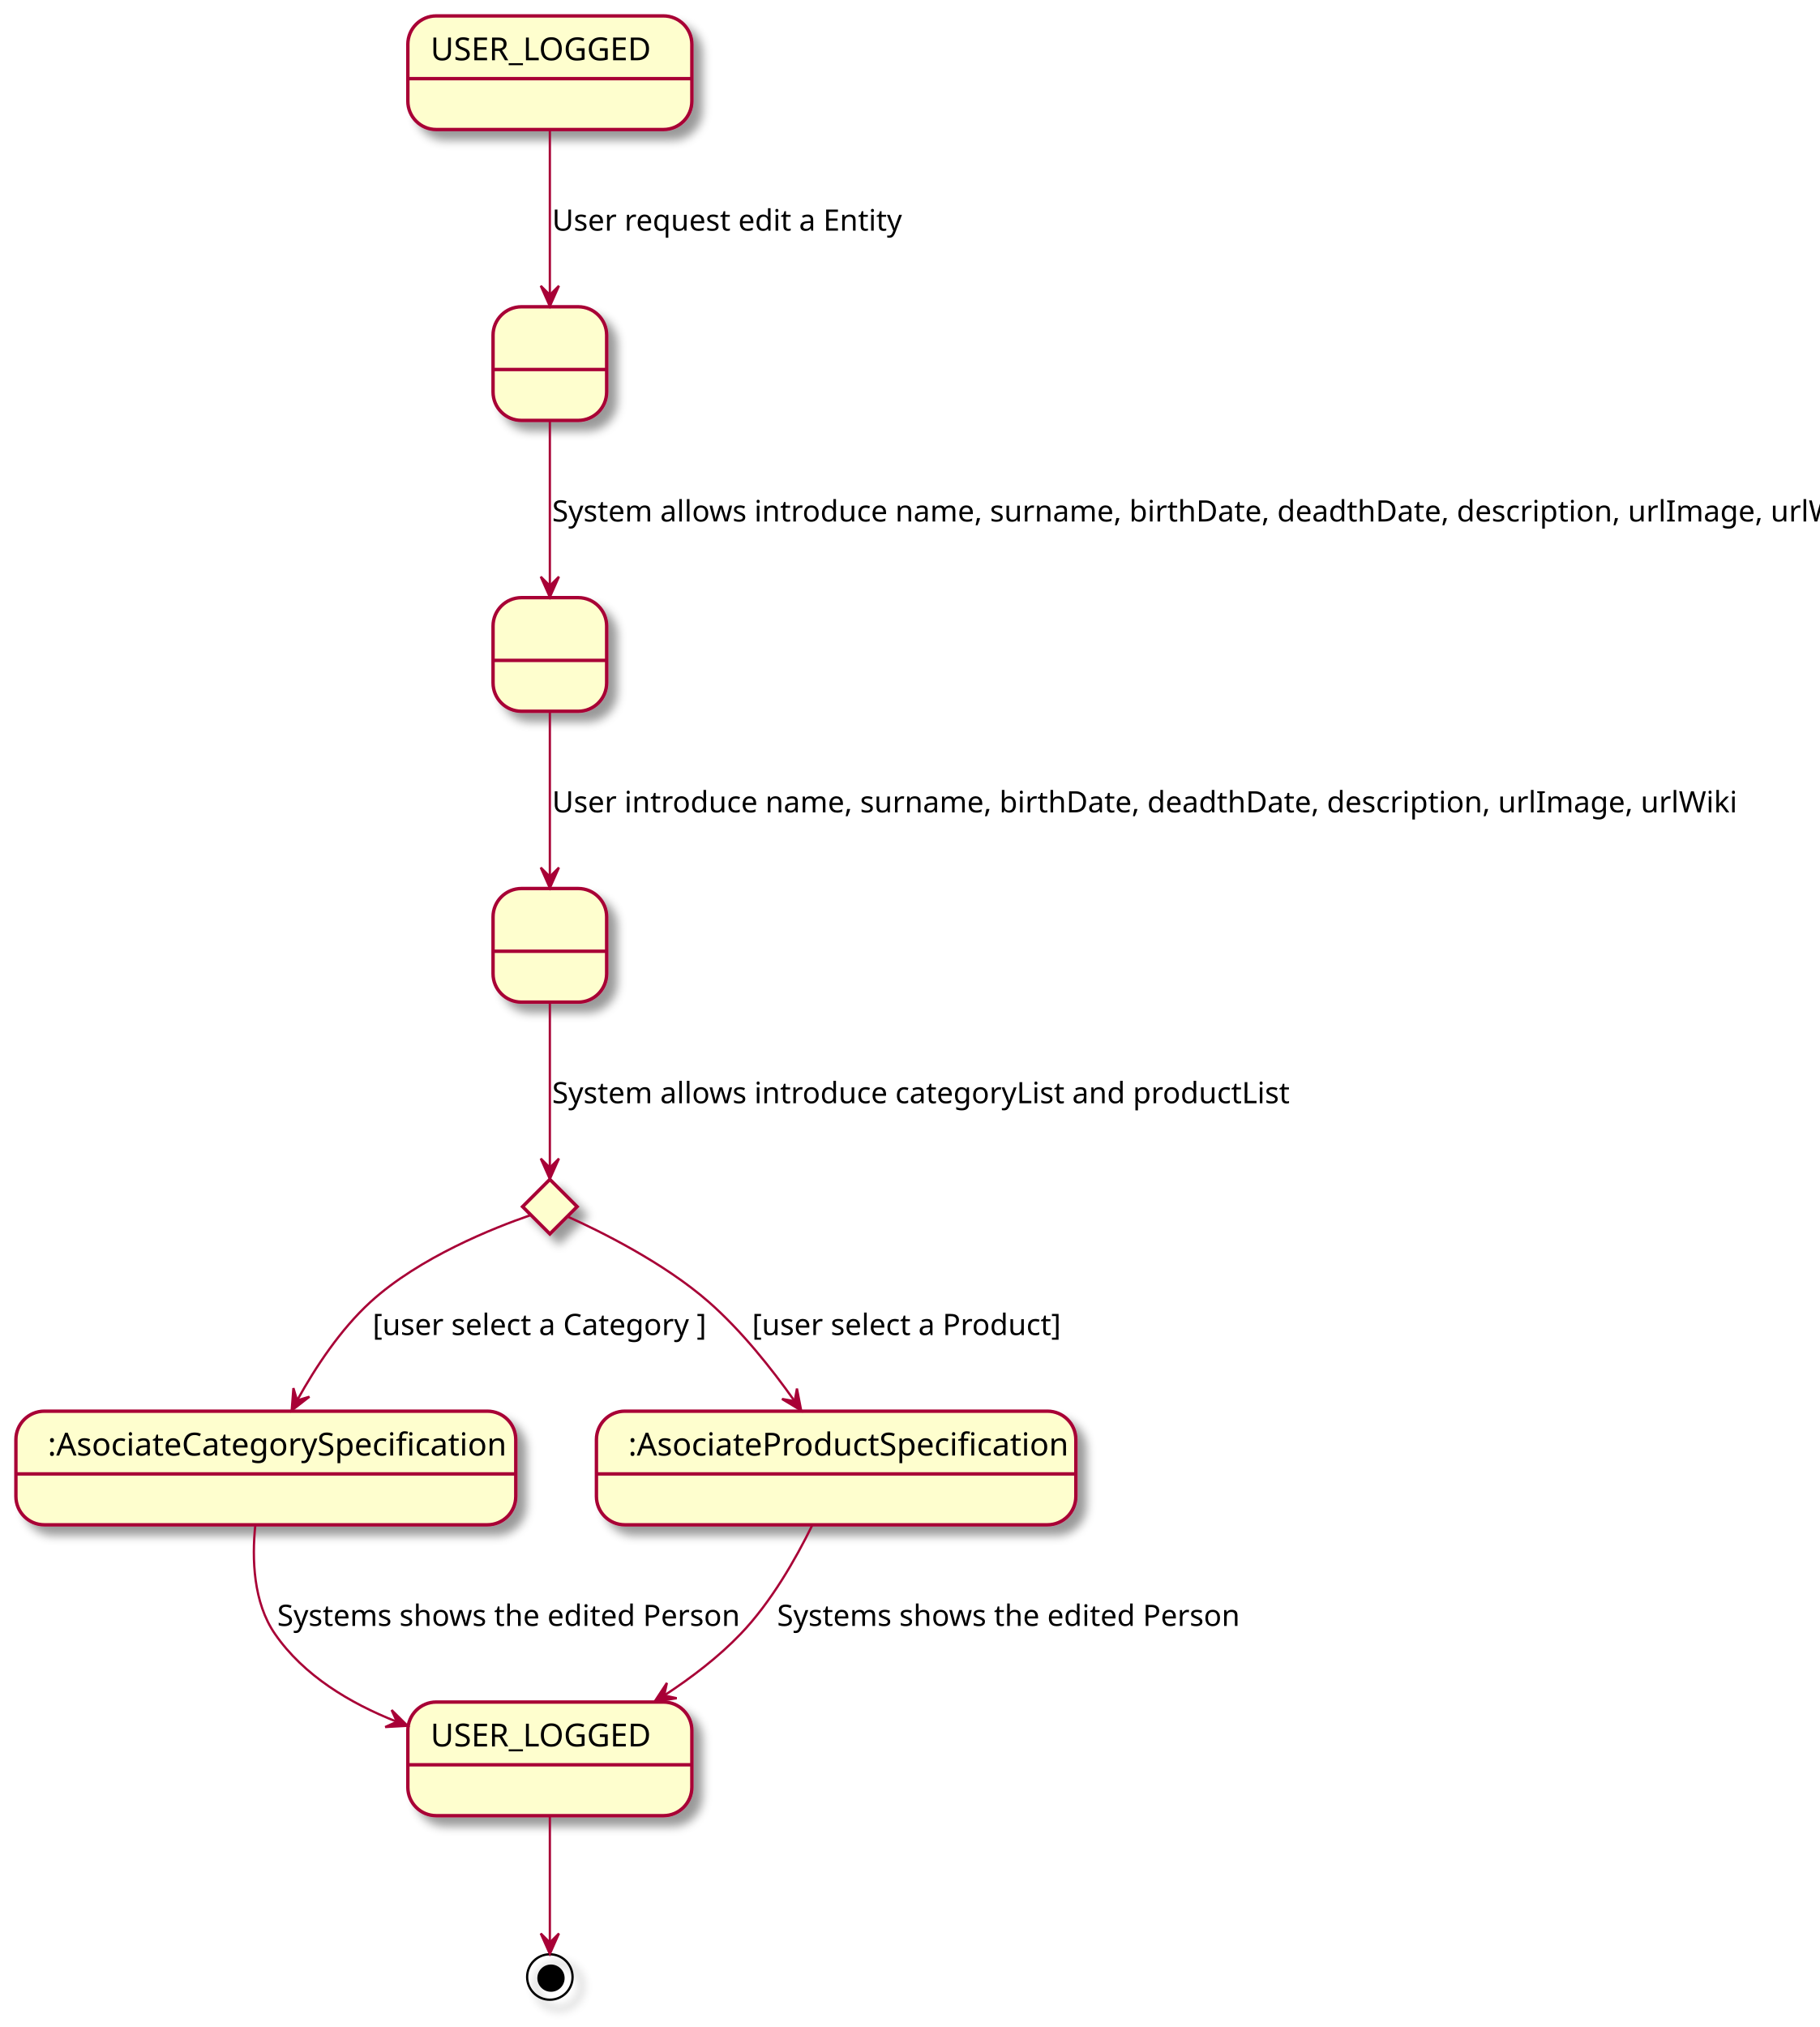
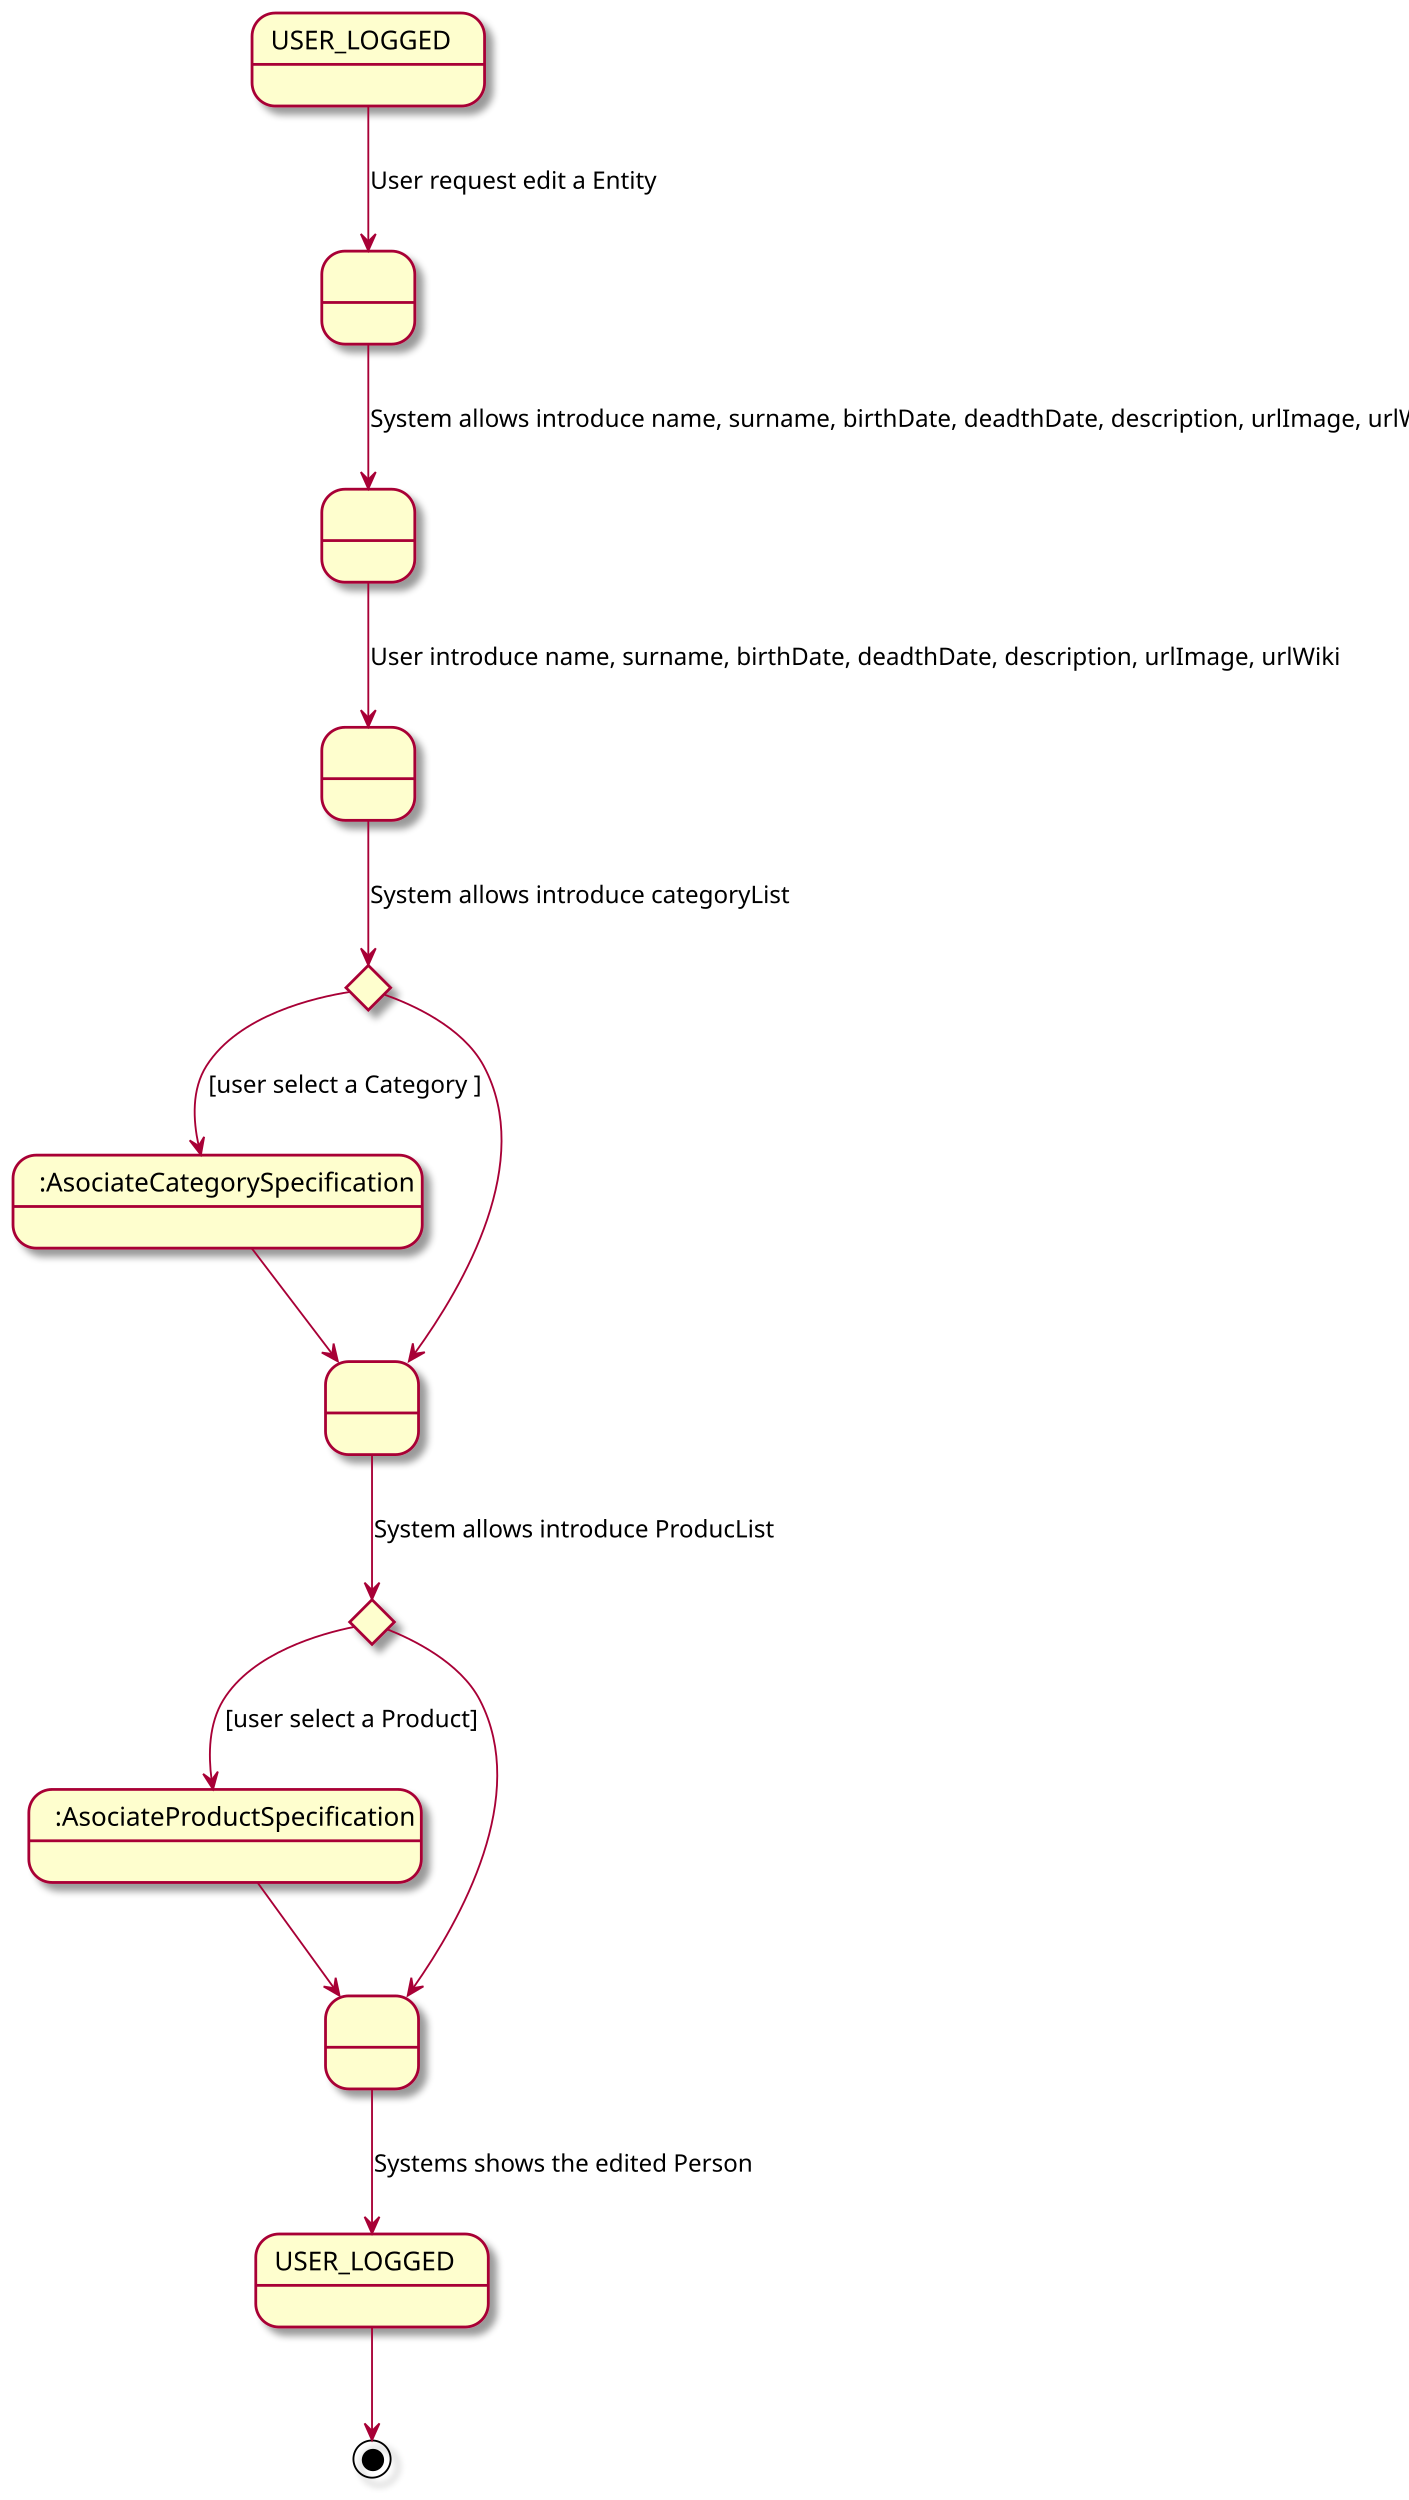
- <svg xmlns="http://www.w3.org/2000/svg" contentScriptType="application/ecmascript" contentStyleType="text/css" height="892px" preserveAspectRatio="none" style="width:801px;height:892px;background:#FFFFFF;" version="1.1" viewBox="0 0 801 892" width="801px" zoomAndPan="magnify">
+ <svg xmlns="http://www.w3.org/2000/svg" contentScriptType="application/ecmascript" contentStyleType="text/css" height="1344px" preserveAspectRatio="none" style="width:757px;height:1344px;background:#FFFFFF;" version="1.1" viewBox="0 0 757 1344" width="757px" zoomAndPan="magnify">
  <defs>
-     <filter height="300%" id="f1ed20u6te0nft" width="300%" x="-1" y="-1">
+     <filter height="300%" id="f1i42szdedjbrj" width="300%" x="-1" y="-1">
      <feGaussianBlur result="blurOut" stdDeviation="2.0" />
      <feColorMatrix in="blurOut" result="blurOut2" type="matrix" values="0 0 0 0 0 0 0 0 0 0 0 0 0 0 0 0 0 0 .4 0" />
      <feOffset dx="4.0" dy="4.0" in="blurOut2" result="blurOut3" />
      <feBlend in="SourceGraphic" in2="blurOut3" mode="normal" />
    </filter>
  </defs>
  <g>
    <g id="State1">
-       <rect fill="#FEFECE" filter="url(#f1ed20u6te0nft)" height="50" rx="12.5" ry="12.5" style="stroke:#A80036;stroke-width:1.5;" width="50" x="217" y="135" />
-       <line style="stroke:#A80036;stroke-width:1.5;" x1="217" x2="267" y1="162.609" y2="162.609" />
-       <text fill="#000000" font-family="sans-serif" font-size="14" lengthAdjust="spacing" textLength="0" x="244" y="154.533" />
+       <rect fill="#FEFECE" filter="url(#f1i42szdedjbrj)" height="50" rx="12.5" ry="12.5" style="stroke:#A80036;stroke-width:1.5;" width="50" x="173" y="135" />
+       <line style="stroke:#A80036;stroke-width:1.5;" x1="173" x2="223" y1="162.609" y2="162.609" />
+       <text fill="#000000" font-family="sans-serif" font-size="14" lengthAdjust="spacing" textLength="0" x="200" y="154.533" />
    </g>
    <g id="State2">
-       <rect fill="#FEFECE" filter="url(#f1ed20u6te0nft)" height="50" rx="12.5" ry="12.5" style="stroke:#A80036;stroke-width:1.5;" width="50" x="217" y="263" />
-       <line style="stroke:#A80036;stroke-width:1.5;" x1="217" x2="267" y1="290.609" y2="290.609" />
-       <text fill="#000000" font-family="sans-serif" font-size="14" lengthAdjust="spacing" textLength="0" x="244" y="282.533" />
+       <rect fill="#FEFECE" filter="url(#f1i42szdedjbrj)" height="50" rx="12.5" ry="12.5" style="stroke:#A80036;stroke-width:1.5;" width="50" x="173" y="263" />
+       <line style="stroke:#A80036;stroke-width:1.5;" x1="173" x2="223" y1="290.609" y2="290.609" />
+       <text fill="#000000" font-family="sans-serif" font-size="14" lengthAdjust="spacing" textLength="0" x="200" y="282.533" />
    </g>
    <g id="State4">
-       <rect fill="#FEFECE" filter="url(#f1ed20u6te0nft)" height="50" rx="12.5" ry="12.5" style="stroke:#A80036;stroke-width:1.5;" width="220" x="7" y="621" />
+       <rect fill="#FEFECE" filter="url(#f1i42szdedjbrj)" height="50" rx="12.5" ry="12.5" style="stroke:#A80036;stroke-width:1.5;" width="220" x="7" y="621" />
      <line style="stroke:#A80036;stroke-width:1.5;" x1="7" x2="227" y1="648.609" y2="648.609" />
      <text fill="#000000" font-family="sans-serif" font-size="14" lengthAdjust="spacing" textLength="196" x="21" y="640.533">:AsociateCategorySpecification</text>
    </g>
-     <g id="State5">
-       <rect fill="#FEFECE" filter="url(#f1ed20u6te0nft)" height="50" rx="12.5" ry="12.5" style="stroke:#A80036;stroke-width:1.5;" width="211" x="262.5" y="621" />
-       <line style="stroke:#A80036;stroke-width:1.5;" x1="262.5" x2="473.5" y1="648.609" y2="648.609" />
-       <text fill="#000000" font-family="sans-serif" font-size="14" lengthAdjust="spacing" textLength="187" x="276.5" y="640.533">:AsociateProductSpecification</text>
+     <g id="State6">
+       <rect fill="#FEFECE" filter="url(#f1i42szdedjbrj)" height="50" rx="12.5" ry="12.5" style="stroke:#A80036;stroke-width:1.5;" width="211" x="15.5" y="962" />
+       <line style="stroke:#A80036;stroke-width:1.5;" x1="15.5" x2="226.5" y1="989.609" y2="989.609" />
+       <text fill="#000000" font-family="sans-serif" font-size="14" lengthAdjust="spacing" textLength="187" x="29.5" y="981.533">:AsociateProductSpecification</text>
    </g>
    <g id="State3">
-       <rect fill="#FEFECE" filter="url(#f1ed20u6te0nft)" height="50" rx="12.5" ry="12.5" style="stroke:#A80036;stroke-width:1.5;" width="50" x="217" y="391" />
-       <line style="stroke:#A80036;stroke-width:1.5;" x1="217" x2="267" y1="418.609" y2="418.609" />
-       <text fill="#000000" font-family="sans-serif" font-size="14" lengthAdjust="spacing" textLength="0" x="244" y="410.533" />
+       <rect fill="#FEFECE" filter="url(#f1i42szdedjbrj)" height="50" rx="12.5" ry="12.5" style="stroke:#A80036;stroke-width:1.5;" width="50" x="173" y="391" />
+       <line style="stroke:#A80036;stroke-width:1.5;" x1="173" x2="223" y1="418.609" y2="418.609" />
+       <text fill="#000000" font-family="sans-serif" font-size="14" lengthAdjust="spacing" textLength="0" x="200" y="410.533" />
+     </g>
+     <g id="State5">
+       <rect fill="#FEFECE" filter="url(#f1i42szdedjbrj)" height="50" rx="12.5" ry="12.5" style="stroke:#A80036;stroke-width:1.5;" width="50" x="175" y="732" />
+       <line style="stroke:#A80036;stroke-width:1.5;" x1="175" x2="225" y1="759.609" y2="759.609" />
+       <text fill="#000000" font-family="sans-serif" font-size="14" lengthAdjust="spacing" textLength="0" x="202" y="751.533" />
+     </g>
+     <g id="State7">
+       <rect fill="#FEFECE" filter="url(#f1i42szdedjbrj)" height="50" rx="12.5" ry="12.5" style="stroke:#A80036;stroke-width:1.5;" width="50" x="175" y="1073" />
+       <line style="stroke:#A80036;stroke-width:1.5;" x1="175" x2="225" y1="1100.609" y2="1100.609" />
+       <text fill="#000000" font-family="sans-serif" font-size="14" lengthAdjust="spacing" textLength="0" x="202" y="1092.533" />
    </g>
    <g id="USER_LOGGED_START">
-       <rect fill="#FEFECE" filter="url(#f1ed20u6te0nft)" height="50" rx="12.5" ry="12.5" style="stroke:#A80036;stroke-width:1.5;" width="125" x="179.5" y="7" />
-       <line style="stroke:#A80036;stroke-width:1.5;" x1="179.5" x2="304.5" y1="34.609" y2="34.609" />
-       <text fill="#000000" font-family="sans-serif" font-size="14" lengthAdjust="spacing" textLength="105" x="189.5" y="26.533">USER_LOGGED</text>
+       <rect fill="#FEFECE" filter="url(#f1i42szdedjbrj)" height="50" rx="12.5" ry="12.5" style="stroke:#A80036;stroke-width:1.5;" width="125" x="135.5" y="7" />
+       <line style="stroke:#A80036;stroke-width:1.5;" x1="135.5" x2="260.5" y1="34.609" y2="34.609" />
+       <text fill="#000000" font-family="sans-serif" font-size="14" lengthAdjust="spacing" textLength="105" x="145.5" y="26.533">USER_LOGGED</text>
    </g>
    <g id="USER_LOGGED_END">
-       <rect fill="#FEFECE" filter="url(#f1ed20u6te0nft)" height="50" rx="12.5" ry="12.5" style="stroke:#A80036;stroke-width:1.5;" width="125" x="179.5" y="749" />
-       <line style="stroke:#A80036;stroke-width:1.5;" x1="179.5" x2="304.5" y1="776.609" y2="776.609" />
-       <text fill="#000000" font-family="sans-serif" font-size="14" lengthAdjust="spacing" textLength="105" x="189.5" y="768.533">USER_LOGGED</text>
+       <rect fill="#FEFECE" filter="url(#f1i42szdedjbrj)" height="50" rx="12.5" ry="12.5" style="stroke:#A80036;stroke-width:1.5;" width="125" x="137.5" y="1201" />
+       <line style="stroke:#A80036;stroke-width:1.5;" x1="137.5" x2="262.5" y1="1228.609" y2="1228.609" />
+       <text fill="#000000" font-family="sans-serif" font-size="14" lengthAdjust="spacing" textLength="105" x="147.5" y="1220.533">USER_LOGGED</text>
    </g>
-     <polygon fill="#FEFECE" filter="url(#f1ed20u6te0nft)" points="242,519,254,531,242,543,230,531,242,519" style="stroke:#A80036;stroke-width:1.5;" />
-     <ellipse cx="242" cy="870" filter="url(#f1ed20u6te0nft)" rx="10" ry="10" style="stroke:#000000;stroke-width:1.0;fill:none;" />
-     <ellipse cx="242.5" cy="870.5" fill="#000000" rx="6" ry="6" style="stroke:none;stroke-width:1.0;" />
-     <path d="M242,57.29 C242,77.95 242,107.67 242,129.65 " fill="none" id="USER_LOGGED_START-to-State1" style="stroke:#A80036;stroke-width:1.0;" />
-     <polygon fill="#A80036" points="242,134.78,246,125.78,242,129.78,238,125.78,242,134.78" style="stroke:#A80036;stroke-width:1.0;" />
-     <text fill="#000000" font-family="sans-serif" font-size="13" lengthAdjust="spacing" textLength="148" x="243" y="101.495">User request edit a Entity</text>
-     <path d="M242,185.29 C242,205.95 242,235.67 242,257.65 " fill="none" id="State1-to-State2" style="stroke:#A80036;stroke-width:1.0;" />
-     <polygon fill="#A80036" points="242,262.78,246,253.78,242,257.78,238,253.78,242,262.78" style="stroke:#A80036;stroke-width:1.0;" />
-     <text fill="#000000" font-family="sans-serif" font-size="13" lengthAdjust="spacing" textLength="550" x="243" y="229.495">System allows introduce name, surname, birthDate, deadthDate, description, urlImage, urlWiki,</text>
-     <path d="M242,313.29 C242,333.95 242,363.67 242,385.65 " fill="none" id="State2-to-State3" style="stroke:#A80036;stroke-width:1.0;" />
-     <polygon fill="#A80036" points="242,390.78,246,381.78,242,385.78,238,381.78,242,390.78" style="stroke:#A80036;stroke-width:1.0;" />
-     <text fill="#000000" font-family="sans-serif" font-size="13" lengthAdjust="spacing" textLength="488" x="243" y="357.495">User introduce name, surname, birthDate, deadthDate, description, urlImage, urlWiki</text>
-     <path d="M242,441.24 C242,462.99 242,494.32 242,513.35 " fill="none" id="State3-to-d" style="stroke:#A80036;stroke-width:1.0;" />
-     <polygon fill="#A80036" points="242,518.84,246,509.84,242,513.84,238,509.84,242,518.84" style="stroke:#A80036;stroke-width:1.0;" />
-     <text fill="#000000" font-family="sans-serif" font-size="13" lengthAdjust="spacing" textLength="310" x="243" y="485.495">System allows introduce categoryList and productList</text>
-     <path d="M233.28,534.82 C217.69,540.2 184.67,553.19 163,573 C149.82,585.05 138.86,601.69 130.95,615.94 " fill="none" id="d-to-State4" style="stroke:#A80036;stroke-width:1.0;" />
-     <polygon fill="#A80036" points="128.39,620.67,136.181,614.645,130.762,616.269,129.139,610.85,128.39,620.67" style="stroke:#A80036;stroke-width:1.0;" />
-     <text fill="#000000" font-family="sans-serif" font-size="13" lengthAdjust="spacing" textLength="143" x="164" y="587.495">[user select a Category ]</text>
-     <path d="M249.98,535.45 C263.67,541.62 292.09,555.54 312,573 C326.35,585.58 339.6,602.28 349.61,616.42 " fill="none" id="d-to-State5" style="stroke:#A80036;stroke-width:1.0;" />
-     <polygon fill="#A80036" points="352.61,620.72,350.746,611.049,349.751,616.618,344.183,615.623,352.61,620.72" style="stroke:#A80036;stroke-width:1.0;" />
-     <text fill="#000000" font-family="sans-serif" font-size="13" lengthAdjust="spacing" textLength="132" x="331" y="587.495">[user select a Product]</text>
-     <path d="M112.37,671.06 C110.83,686.11 111.48,705.19 121,719 C133.63,737.33 153.99,749.51 174.44,757.58 " fill="none" id="State4-to-USER_LOGGED_END" style="stroke:#A80036;stroke-width:1.0;" />
-     <polygon fill="#A80036" points="179.36,759.45,172.363,752.519,174.685,757.677,169.526,759.999,179.36,759.45" style="stroke:#A80036;stroke-width:1.0;" />
-     <text fill="#000000" font-family="sans-serif" font-size="13" lengthAdjust="spacing" textLength="199" x="122" y="715.495">Systems shows the edited Person</text>
-     <path d="M357.45,671.26 C350.13,686.21 339.31,705.1 326,719 C316.28,729.15 304.3,738.28 292.46,746.03 " fill="none" id="State5-to-USER_LOGGED_END" style="stroke:#A80036;stroke-width:1.0;" />
-     <polygon fill="#A80036" points="288.1,748.82,297.834,747.318,292.306,746.116,293.508,740.588,288.1,748.82" style="stroke:#A80036;stroke-width:1.0;" />
-     <text fill="#000000" font-family="sans-serif" font-size="13" lengthAdjust="spacing" textLength="199" x="342" y="715.495">Systems shows the edited Person</text>
-     <path d="M242,799.21 C242,816.84 242,840.13 242,854.84 " fill="none" id="USER_LOGGED_END-to-*end" style="stroke:#A80036;stroke-width:1.0;" />
-     <polygon fill="#A80036" points="242,859.84,246,850.84,242,854.84,238,850.84,242,859.84" style="stroke:#A80036;stroke-width:1.0;" />
+     <polygon fill="#FEFECE" filter="url(#f1i42szdedjbrj)" points="198,519,210,531,198,543,186,531,198,519" style="stroke:#A80036;stroke-width:1.5;" />
+     <polygon fill="#FEFECE" filter="url(#f1i42szdedjbrj)" points="200,860,212,872,200,884,188,872,200,860" style="stroke:#A80036;stroke-width:1.5;" />
+     <ellipse cx="200" cy="1322" filter="url(#f1i42szdedjbrj)" rx="10" ry="10" style="stroke:#000000;stroke-width:1.0;fill:none;" />
+     <ellipse cx="200.5" cy="1322.5" fill="#000000" rx="6" ry="6" style="stroke:none;stroke-width:1.0;" />
+     <path d="M198,57.29 C198,77.95 198,107.67 198,129.65 " fill="none" id="USER_LOGGED_START-to-State1" style="stroke:#A80036;stroke-width:1.0;" />
+     <polygon fill="#A80036" points="198,134.78,202,125.78,198,129.78,194,125.78,198,134.78" style="stroke:#A80036;stroke-width:1.0;" />
+     <text fill="#000000" font-family="sans-serif" font-size="13" lengthAdjust="spacing" textLength="148" x="199" y="101.495">User request edit a Entity</text>
+     <path d="M198,185.29 C198,205.95 198,235.67 198,257.65 " fill="none" id="State1-to-State2" style="stroke:#A80036;stroke-width:1.0;" />
+     <polygon fill="#A80036" points="198,262.78,202,253.78,198,257.78,194,253.78,198,262.78" style="stroke:#A80036;stroke-width:1.0;" />
+     <text fill="#000000" font-family="sans-serif" font-size="13" lengthAdjust="spacing" textLength="550" x="199" y="229.495">System allows introduce name, surname, birthDate, deadthDate, description, urlImage, urlWiki,</text>
+     <path d="M198,313.29 C198,333.95 198,363.67 198,385.65 " fill="none" id="State2-to-State3" style="stroke:#A80036;stroke-width:1.0;" />
+     <polygon fill="#A80036" points="198,390.78,202,381.78,198,385.78,194,381.78,198,390.78" style="stroke:#A80036;stroke-width:1.0;" />
+     <text fill="#000000" font-family="sans-serif" font-size="13" lengthAdjust="spacing" textLength="488" x="199" y="357.495">User introduce name, surname, birthDate, deadthDate, description, urlImage, urlWiki</text>
+     <path d="M198,441.24 C198,462.99 198,494.32 198,513.35 " fill="none" id="State3-to-d" style="stroke:#A80036;stroke-width:1.0;" />
+     <polygon fill="#A80036" points="198,518.84,202,509.84,198,513.84,194,509.84,198,518.84" style="stroke:#A80036;stroke-width:1.0;" />
+     <text fill="#000000" font-family="sans-serif" font-size="13" lengthAdjust="spacing" textLength="217" x="199" y="485.495">System allows introduce categoryList</text>
+     <path d="M188.22,533.24 C169.37,536.2 128.35,545.64 111,573 C103.04,585.55 103.73,601.9 106.77,615.85 " fill="none" id="d-to-State4" style="stroke:#A80036;stroke-width:1.0;" />
+     <polygon fill="#A80036" points="107.99,620.87,109.742,611.178,106.804,616.013,101.97,613.075,107.99,620.87" style="stroke:#A80036;stroke-width:1.0;" />
+     <text fill="#000000" font-family="sans-serif" font-size="13" lengthAdjust="spacing" textLength="143" x="112" y="587.495">[user select a Category ]</text>
+     <path d="M135.42,671.19 C148.1,687.84 165,710.03 178.32,727.53 " fill="none" id="State4-to-State5" style="stroke:#A80036;stroke-width:1.0;" />
+     <polygon fill="#A80036" points="181.63,731.88,179.353,722.298,178.598,727.904,172.992,727.149,181.63,731.88" style="stroke:#A80036;stroke-width:1.0;" />
+     <path d="M206.82,534.78 C221.06,539.79 248.63,551.86 260,573 C287.54,624.22 249.96,690.31 223.04,727.43 " fill="none" id="d-to-State5" style="stroke:#A80036;stroke-width:1.0;" />
+     <polygon fill="#A80036" points="219.81,731.81,228.38,726.956,222.785,727.791,221.95,722.196,219.81,731.81" style="stroke:#A80036;stroke-width:1.0;" />
+     <path d="M200,782.24 C200,803.99 200,835.32 200,854.35 " fill="none" id="State5-to-c" style="stroke:#A80036;stroke-width:1.0;" />
+     <polygon fill="#A80036" points="200,859.84,204,850.84,200,854.84,196,850.84,200,859.84" style="stroke:#A80036;stroke-width:1.0;" />
+     <text fill="#000000" font-family="sans-serif" font-size="13" lengthAdjust="spacing" textLength="208" x="201" y="826.495">System allows introduce ProducList</text>
+     <path d="M190.43,874.61 C172.81,878.15 135.63,888.43 120,914 C112.28,926.64 111.92,942.99 113.76,956.92 " fill="none" id="c-to-State6" style="stroke:#A80036;stroke-width:1.0;" />
+     <polygon fill="#A80036" points="114.52,961.93,117.111,952.428,113.763,956.988,109.203,953.639,114.52,961.93" style="stroke:#A80036;stroke-width:1.0;" />
+     <text fill="#000000" font-family="sans-serif" font-size="13" lengthAdjust="spacing" textLength="132" x="121" y="928.495">[user select a Product]</text>
+     <path d="M138.53,1012.19 C150.6,1028.84 166.68,1051.03 179.37,1068.53 " fill="none" id="State6-to-State7" style="stroke:#A80036;stroke-width:1.0;" />
+     <polygon fill="#A80036" points="182.52,1072.88,180.457,1063.25,179.577,1068.838,173.989,1067.958,182.52,1072.88" style="stroke:#A80036;stroke-width:1.0;" />
+     <path d="M208.27,875.95 C221.62,881.22 247.45,893.63 258,914 C284.65,965.48 248.32,1031.48 222.28,1068.51 " fill="none" id="c-to-State7" style="stroke:#A80036;stroke-width:1.0;" />
+     <polygon fill="#A80036" points="219.16,1072.88,227.639,1067.87,222.061,1068.807,221.123,1063.229,219.16,1072.88" style="stroke:#A80036;stroke-width:1.0;" />
+     <path d="M200,1123.29 C200,1143.95 200,1173.67 200,1195.65 " fill="none" id="State7-to-USER_LOGGED_END" style="stroke:#A80036;stroke-width:1.0;" />
+     <polygon fill="#A80036" points="200,1200.78,204,1191.78,200,1195.78,196,1191.78,200,1200.78" style="stroke:#A80036;stroke-width:1.0;" />
+     <text fill="#000000" font-family="sans-serif" font-size="13" lengthAdjust="spacing" textLength="199" x="201" y="1167.495">Systems shows the edited Person</text>
+     <path d="M200,1251.21 C200,1268.84 200,1292.13 200,1306.84 " fill="none" id="USER_LOGGED_END-to-*end" style="stroke:#A80036;stroke-width:1.0;" />
+     <polygon fill="#A80036" points="200,1311.84,204,1302.84,200,1306.84,196,1302.84,200,1311.84" style="stroke:#A80036;stroke-width:1.0;" />
  </g>
</svg>
